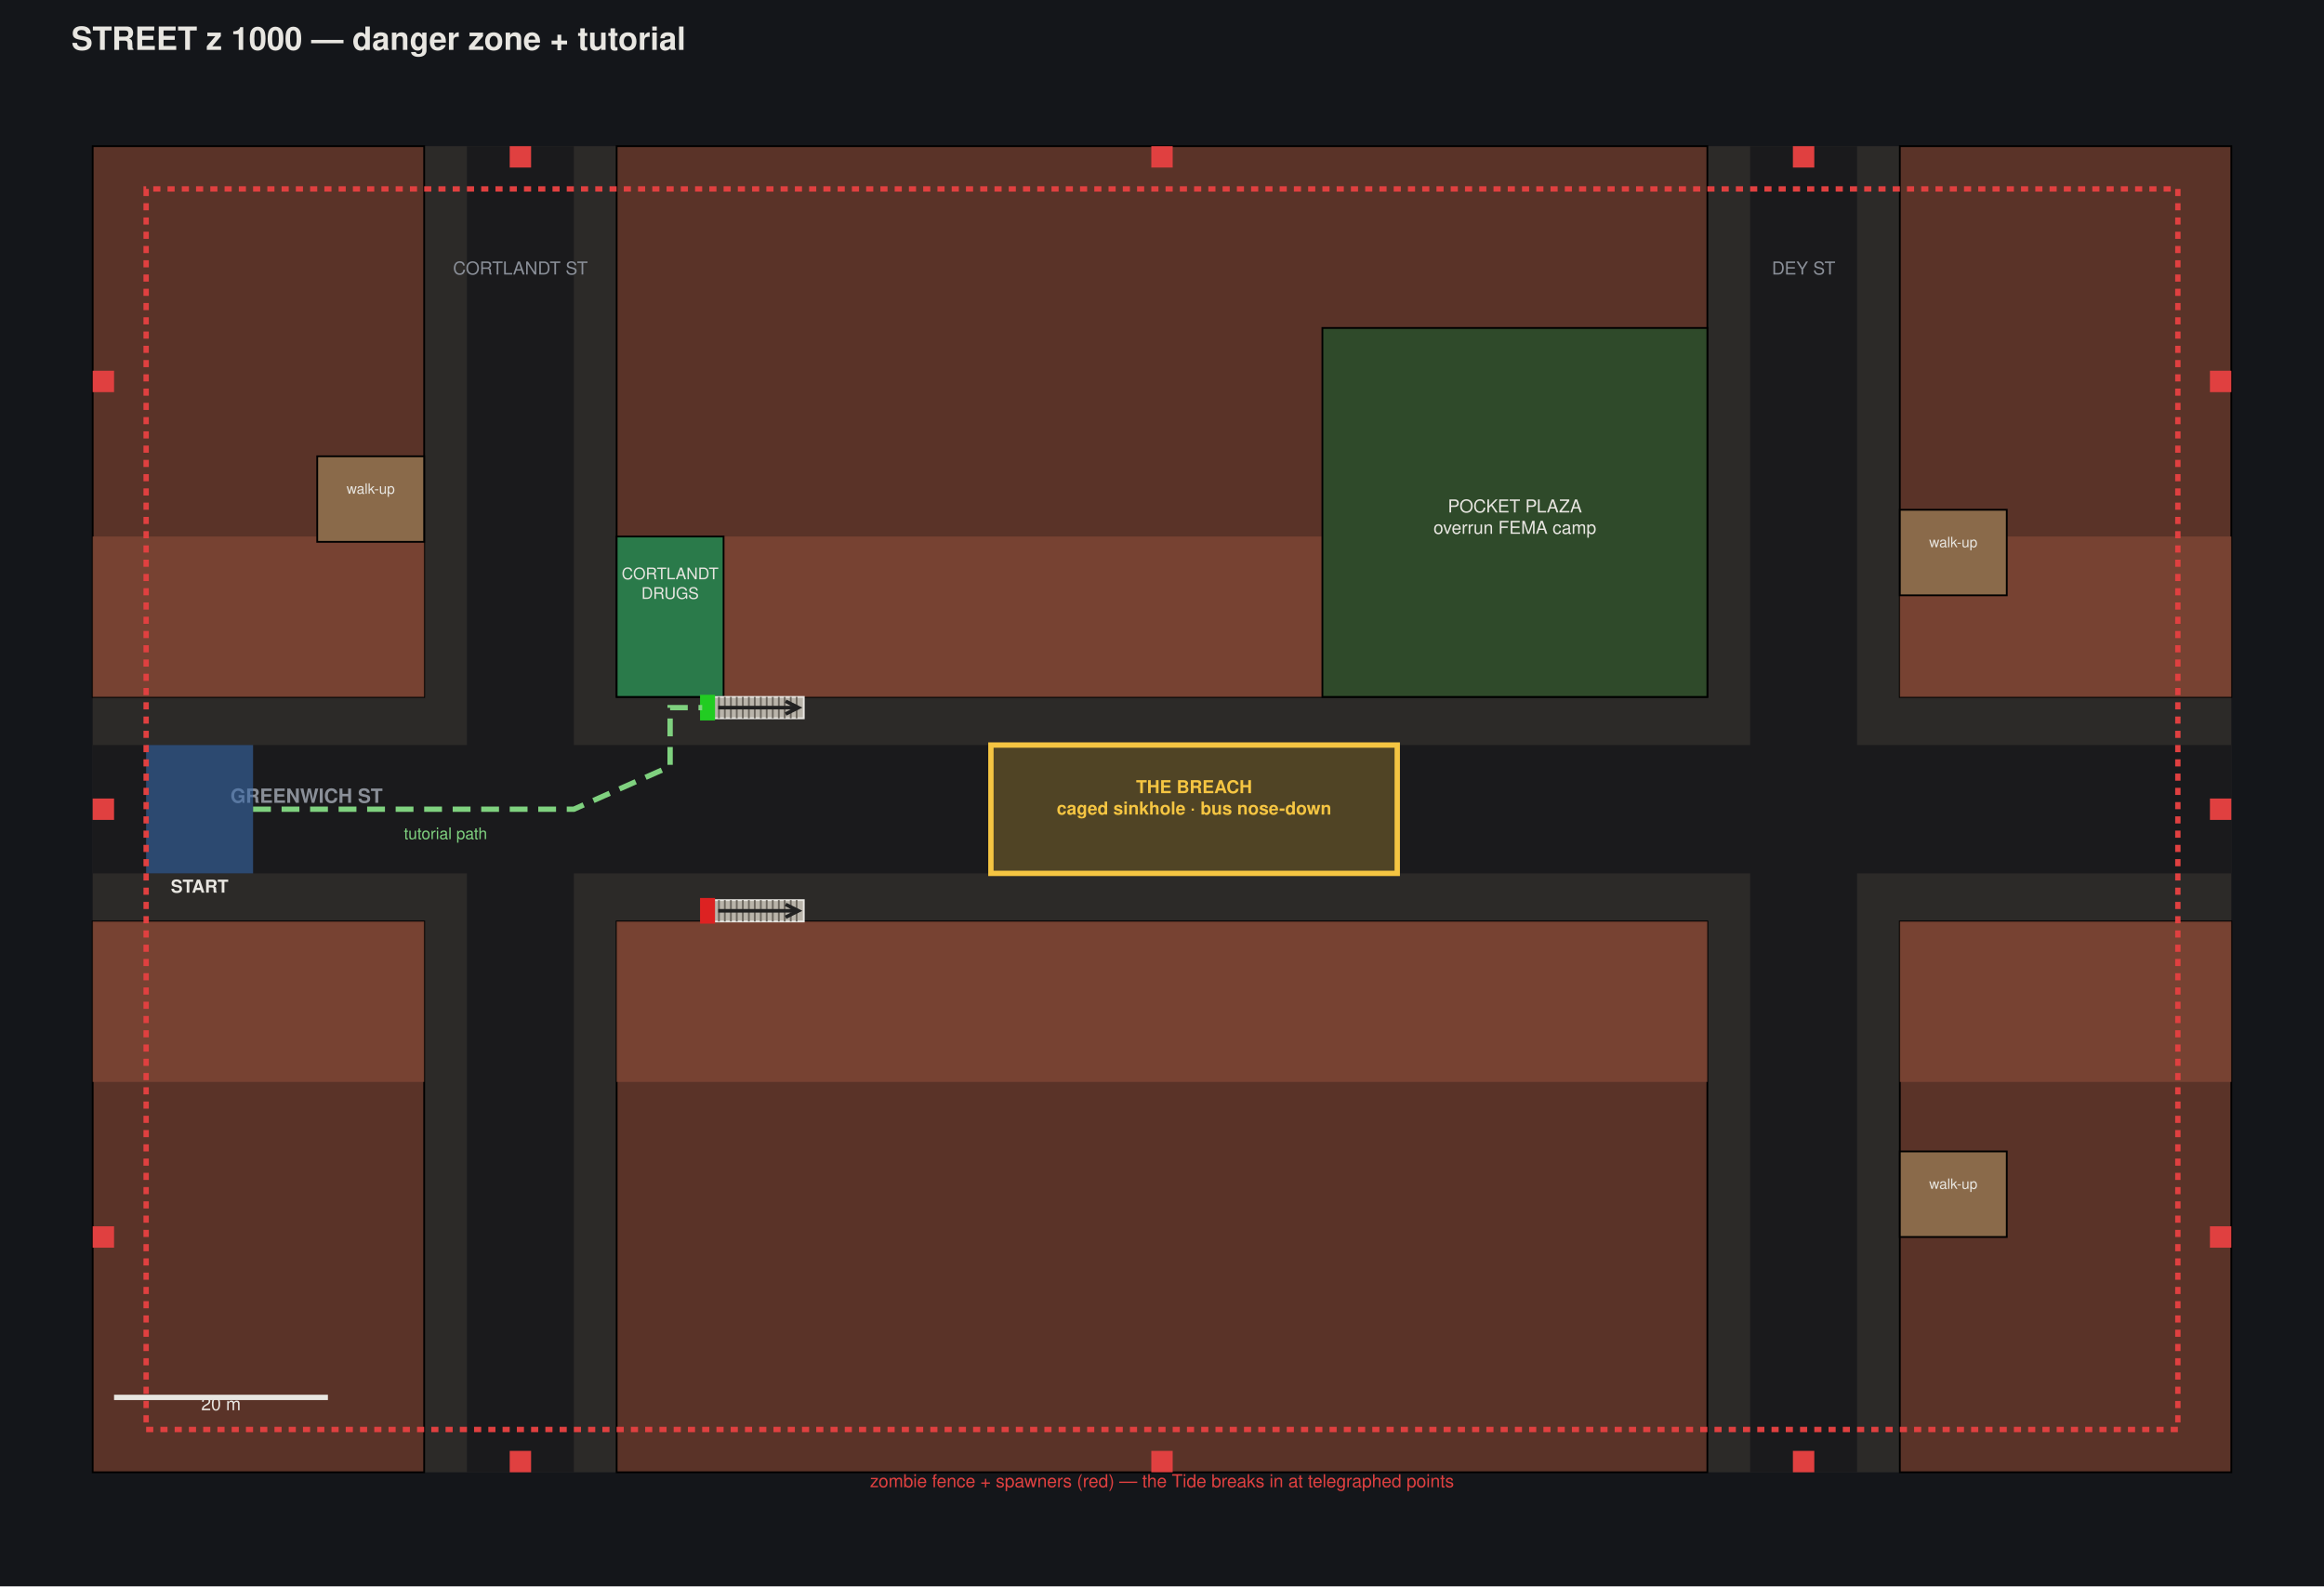
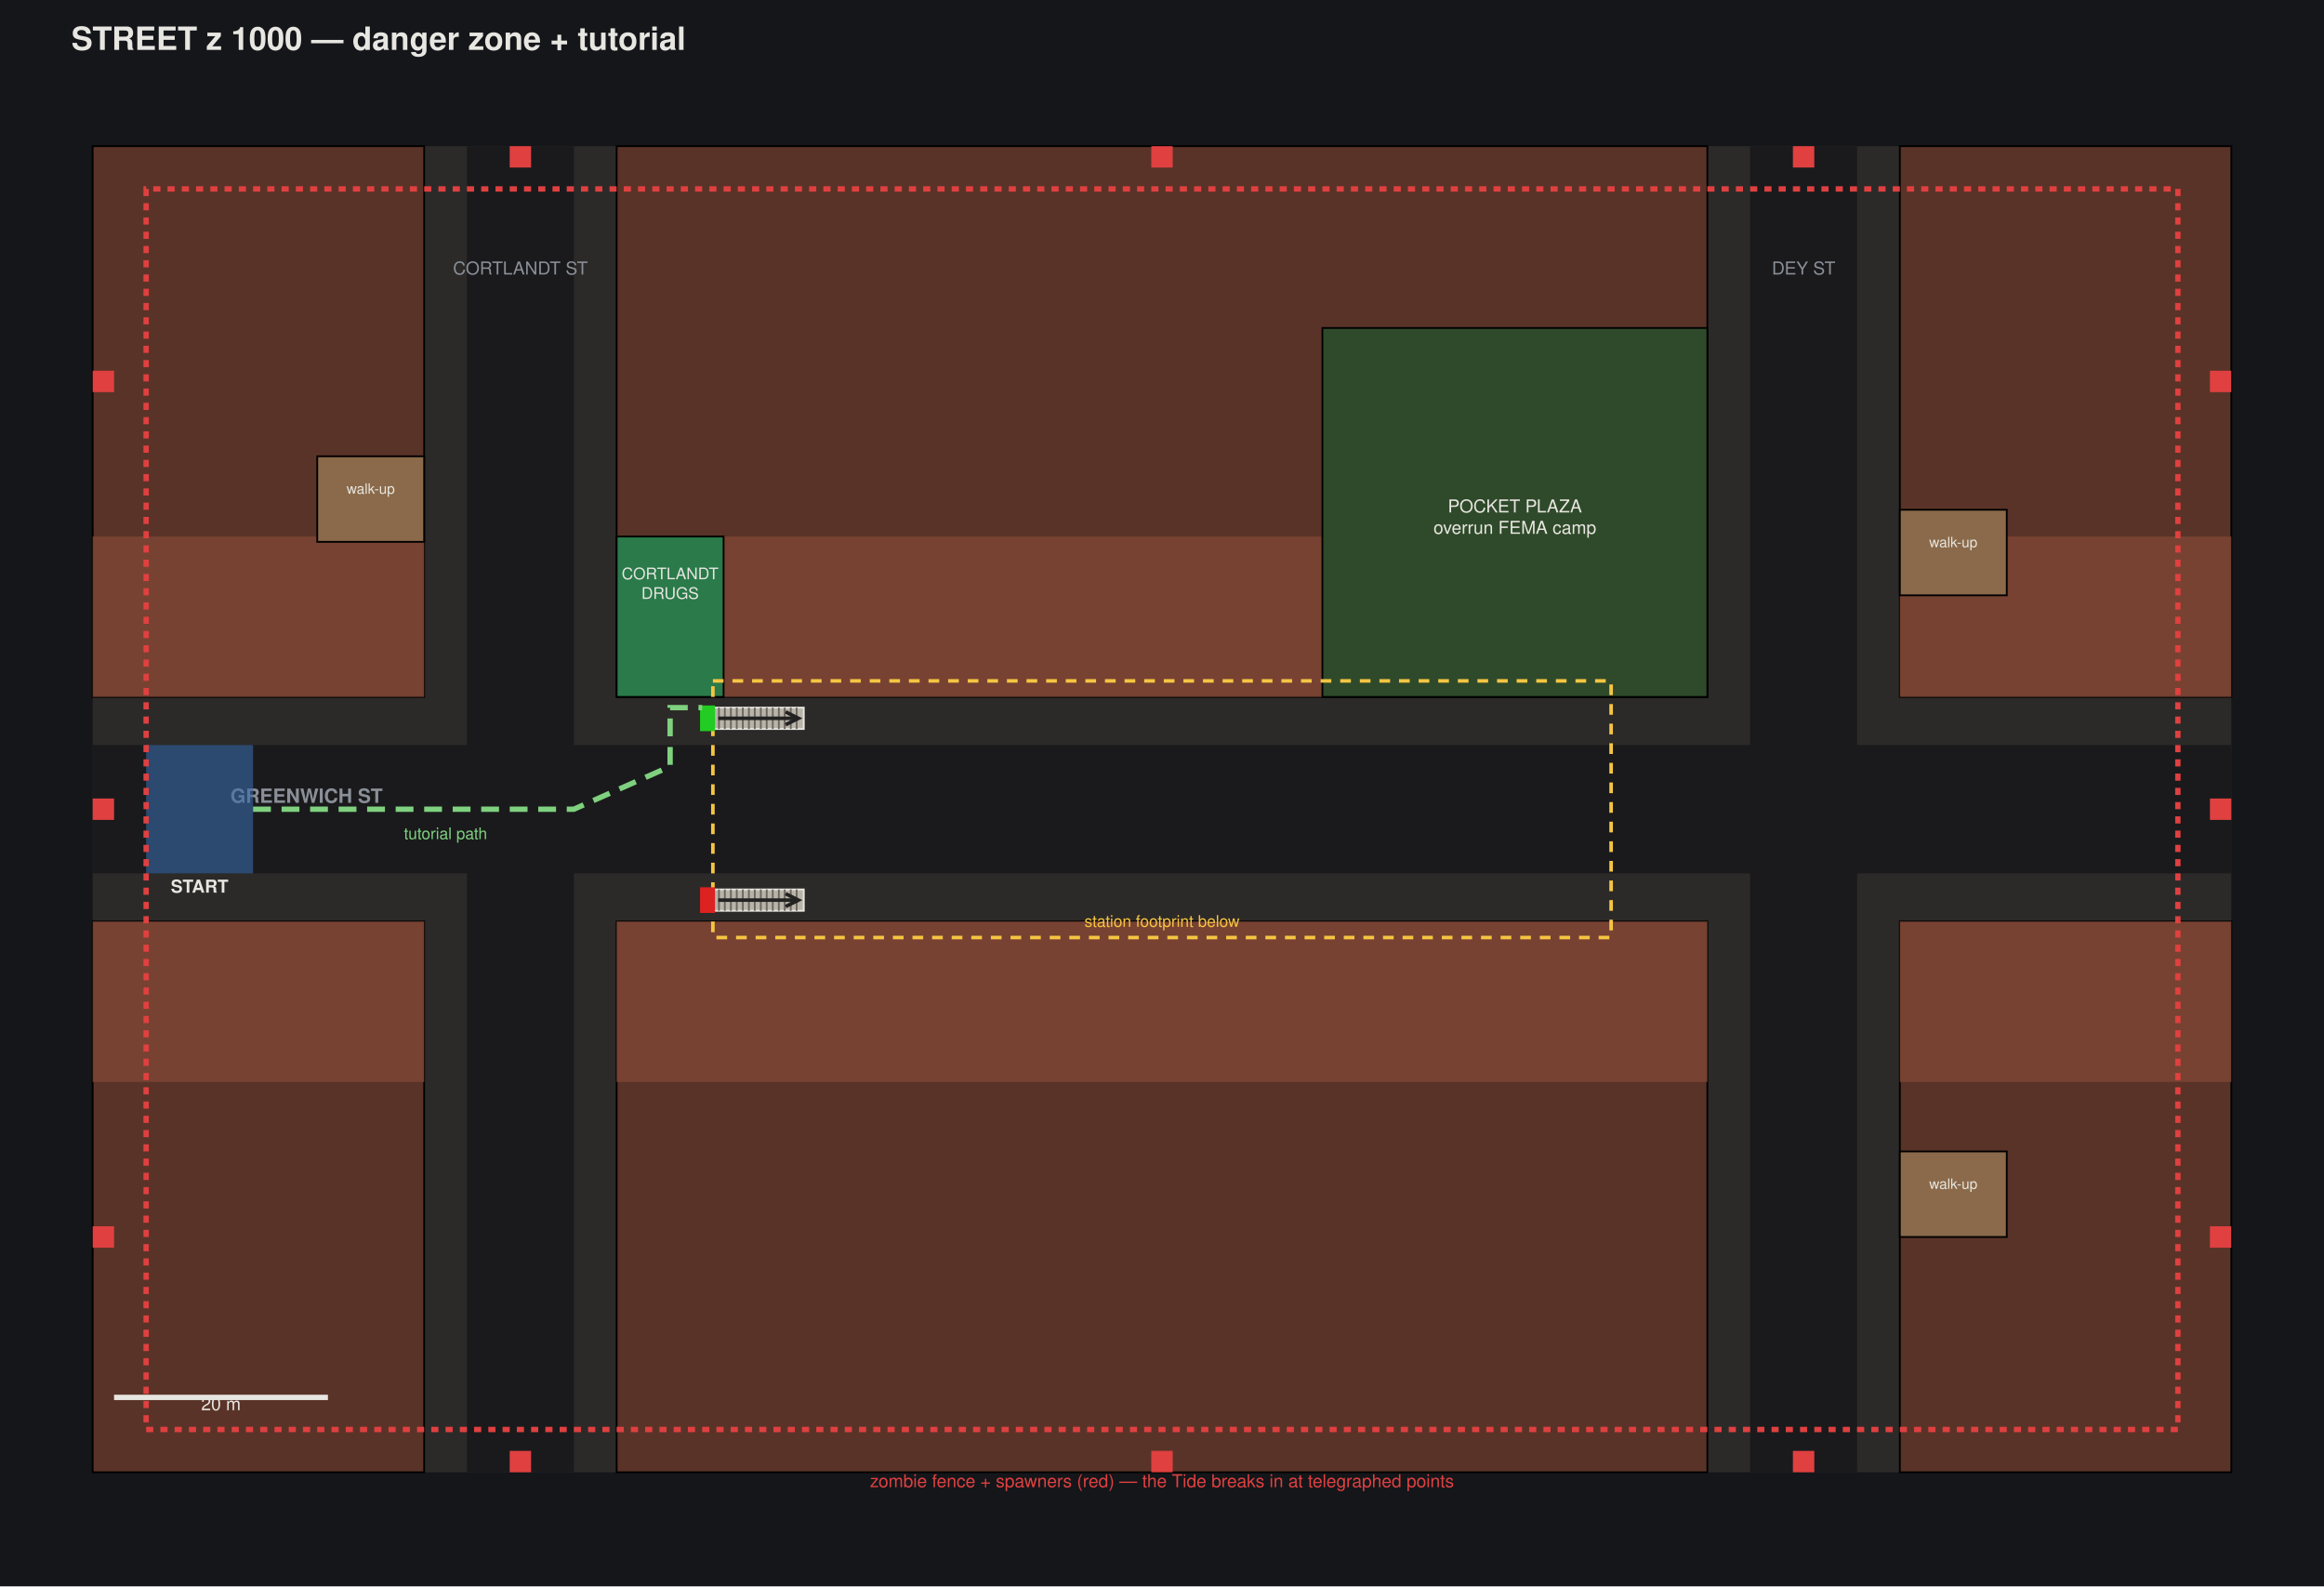
<svg xmlns="http://www.w3.org/2000/svg" width="1304" height="890" font-family="Helvetica,Arial,sans-serif">
  <rect width="100%" height="100%" fill="#14161a" />
  <text x="40" y="28" fill="#e8e6e1" font-size="18" font-weight="bold">STREET  z 1000  — danger zone + tutorial</text>
  <rect x="52.0" y="82.0" width="1200.0" height="744.0" fill="#2c2a28" fill-opacity="1" stroke="none" stroke-width="1" />
  <rect x="52.0" y="418.0" width="1200.0" height="72.0" fill="#1a1a1c" fill-opacity="1" stroke="none" stroke-width="1" />
  <rect x="262.0" y="82.0" width="60.0" height="744.0" fill="#1a1a1c" fill-opacity="1" stroke="none" stroke-width="1" />
  <text x="292.0" y="154.0" fill="#8a8f98" font-size="10" text-anchor="middle">CORTLANDT ST</text>
  <rect x="982.0" y="82.0" width="60.0" height="744.0" fill="#1a1a1c" fill-opacity="1" stroke="none" stroke-width="1" />
  <text x="1012.0" y="154.0" fill="#8a8f98" font-size="10" text-anchor="middle">DEY ST</text>
  <text x="172.0" y="450.4" fill="#8a8f98" font-size="11" text-anchor="middle" font-weight="bold">GREENWICH ST</text>
  <rect x="52.0" y="82.0" width="186.0" height="309.0" fill="#5a3328" fill-opacity="1" stroke="#000" stroke-width="1" />
  <rect x="52.0" y="301.0" width="186.0" height="90.0" fill="#7a4434" fill-opacity="0.9" stroke="none" stroke-width="0" />
  <rect x="52.0" y="517.0" width="186.0" height="309.0" fill="#5a3328" fill-opacity="1" stroke="#000" stroke-width="1" />
  <rect x="52.0" y="517.0" width="186.0" height="90.0" fill="#7a4434" fill-opacity="0.9" stroke="none" stroke-width="0" />
  <rect x="346.0" y="82.0" width="612.0" height="309.0" fill="#5a3328" fill-opacity="1" stroke="#000" stroke-width="1" />
  <rect x="346.0" y="301.0" width="612.0" height="90.0" fill="#7a4434" fill-opacity="0.9" stroke="none" stroke-width="0" />
  <rect x="346.0" y="517.0" width="612.0" height="309.0" fill="#5a3328" fill-opacity="1" stroke="#000" stroke-width="1" />
  <rect x="346.0" y="517.0" width="612.0" height="90.0" fill="#7a4434" fill-opacity="0.9" stroke="none" stroke-width="0" />
  <rect x="1066.0" y="82.0" width="186.0" height="309.0" fill="#5a3328" fill-opacity="1" stroke="#000" stroke-width="1" />
  <rect x="1066.0" y="301.0" width="186.0" height="90.0" fill="#7a4434" fill-opacity="0.9" stroke="none" stroke-width="0" />
  <rect x="1066.0" y="517.0" width="186.0" height="309.0" fill="#5a3328" fill-opacity="1" stroke="#000" stroke-width="1" />
  <rect x="1066.0" y="517.0" width="186.0" height="90.0" fill="#7a4434" fill-opacity="0.9" stroke="none" stroke-width="0" />
  <rect x="742.0" y="184.0" width="216.0" height="207.0" fill="#2f4a2a" fill-opacity="1" stroke="#000" stroke-width="1" />
  <text x="850.0" y="287.5" fill="#e8e6e1" font-size="10" text-anchor="middle">POCKET PLAZA</text>
  <text x="850.0" y="299.5" fill="#e8e6e1" font-size="10" text-anchor="middle">overrun FEMA camp</text>
  <rect x="346.0" y="301.0" width="60.0" height="90.0" fill="#2a7a4a" fill-opacity="1" stroke="#000" stroke-width="1" />
  <text x="376.0" y="325.0" fill="#e8e6e1" font-size="9" text-anchor="middle">CORTLANDT</text>
  <text x="376.0" y="336.0" fill="#e8e6e1" font-size="9" text-anchor="middle">DRUGS</text>
  <rect x="178.0" y="256.0" width="60.0" height="48.0" fill="#8a6a4a" fill-opacity="1" stroke="#000" stroke-width="1" />
  <text x="208.0" y="277.0" fill="#e8e6e1" font-size="8" text-anchor="middle">walk-up</text>
  <rect x="1066.0" y="286.0" width="60.0" height="48.0" fill="#8a6a4a" fill-opacity="1" stroke="#000" stroke-width="1" />
  <text x="1096.0" y="307.0" fill="#e8e6e1" font-size="8" text-anchor="middle">walk-up</text>
  <rect x="1066.0" y="646.0" width="60.0" height="48.0" fill="#8a6a4a" fill-opacity="1" stroke="#000" stroke-width="1" />
  <text x="1096.0" y="667.0" fill="#e8e6e1" font-size="8" text-anchor="middle">walk-up</text>
-   <rect x="556.0" y="418.0" width="228.0" height="72.0" fill="#f5c542" fill-opacity="0.25" stroke="#f5c542" stroke-width="3" />
-   <text x="670.0" y="445.0" fill="#f5c542" font-size="10" text-anchor="middle" font-weight="bold">THE BREACH</text>
-   <text x="670.0" y="457.0" fill="#f5c542" font-size="10" text-anchor="middle" font-weight="bold">caged sinkhole · bus nose-down</text>
-   <rect x="400.0" y="391.0" width="51.0" height="12.0" fill="#c9c3b8" fill-opacity="0.9" stroke="#e8e6e1" stroke-width="1" />
-   <polyline points="400.0,391.0 400.0,403.0" fill="none" fill-opacity="1" stroke="#6b665e" stroke-width="1" />
-   <polyline points="403.4,391.0 403.4,403.0" fill="none" fill-opacity="1" stroke="#6b665e" stroke-width="1" />
-   <polyline points="406.7,391.0 406.7,403.0" fill="none" fill-opacity="1" stroke="#6b665e" stroke-width="1" />
-   <polyline points="410.1,391.0 410.1,403.0" fill="none" fill-opacity="1" stroke="#6b665e" stroke-width="1" />
-   <polyline points="413.4,391.0 413.4,403.0" fill="none" fill-opacity="1" stroke="#6b665e" stroke-width="1" />
-   <polyline points="416.8,391.0 416.8,403.0" fill="none" fill-opacity="1" stroke="#6b665e" stroke-width="1" />
-   <polyline points="420.2,391.0 420.2,403.0" fill="none" fill-opacity="1" stroke="#6b665e" stroke-width="1" />
-   <polyline points="423.5,391.0 423.5,403.0" fill="none" fill-opacity="1" stroke="#6b665e" stroke-width="1" />
-   <polyline points="426.9,391.0 426.9,403.0" fill="none" fill-opacity="1" stroke="#6b665e" stroke-width="1" />
-   <polyline points="430.2,391.0 430.2,403.0" fill="none" fill-opacity="1" stroke="#6b665e" stroke-width="1" />
-   <polyline points="433.6,391.0 433.6,403.0" fill="none" fill-opacity="1" stroke="#6b665e" stroke-width="1" />
-   <polyline points="437.0,391.0 437.0,403.0" fill="none" fill-opacity="1" stroke="#6b665e" stroke-width="1" />
-   <polyline points="440.3,391.0 440.3,403.0" fill="none" fill-opacity="1" stroke="#6b665e" stroke-width="1" />
-   <polyline points="443.7,391.0 443.7,403.0" fill="none" fill-opacity="1" stroke="#6b665e" stroke-width="1" />
-   <polyline points="447.0,391.0 447.0,403.0" fill="none" fill-opacity="1" stroke="#6b665e" stroke-width="1" />
-   <polyline points="403.0,397.0 448.0,397.0" fill="none" fill-opacity="1" stroke="#222" stroke-width="2" />
-   <polyline points="440.8,393.4 448.0,397.0 440.8,400.6" fill="none" fill-opacity="1" stroke="#222" stroke-width="2" />
-   <rect x="392.8" y="389.8" width="8.4" height="14.4" fill="#2c2" fill-opacity="1" stroke="none" stroke-width="1" />
-   <rect x="400.0" y="505.0" width="51.0" height="12.0" fill="#c9c3b8" fill-opacity="0.9" stroke="#e8e6e1" stroke-width="1" />
-   <polyline points="400.0,505.0 400.0,517.0" fill="none" fill-opacity="1" stroke="#6b665e" stroke-width="1" />
-   <polyline points="403.4,505.0 403.4,517.0" fill="none" fill-opacity="1" stroke="#6b665e" stroke-width="1" />
-   <polyline points="406.7,505.0 406.7,517.0" fill="none" fill-opacity="1" stroke="#6b665e" stroke-width="1" />
-   <polyline points="410.1,505.0 410.1,517.0" fill="none" fill-opacity="1" stroke="#6b665e" stroke-width="1" />
-   <polyline points="413.4,505.0 413.4,517.0" fill="none" fill-opacity="1" stroke="#6b665e" stroke-width="1" />
-   <polyline points="416.8,505.0 416.8,517.0" fill="none" fill-opacity="1" stroke="#6b665e" stroke-width="1" />
-   <polyline points="420.2,505.0 420.2,517.0" fill="none" fill-opacity="1" stroke="#6b665e" stroke-width="1" />
-   <polyline points="423.5,505.0 423.5,517.0" fill="none" fill-opacity="1" stroke="#6b665e" stroke-width="1" />
-   <polyline points="426.9,505.0 426.9,517.0" fill="none" fill-opacity="1" stroke="#6b665e" stroke-width="1" />
-   <polyline points="430.2,505.0 430.2,517.0" fill="none" fill-opacity="1" stroke="#6b665e" stroke-width="1" />
-   <polyline points="433.6,505.0 433.6,517.0" fill="none" fill-opacity="1" stroke="#6b665e" stroke-width="1" />
-   <polyline points="437.0,505.0 437.0,517.0" fill="none" fill-opacity="1" stroke="#6b665e" stroke-width="1" />
-   <polyline points="440.3,505.0 440.3,517.0" fill="none" fill-opacity="1" stroke="#6b665e" stroke-width="1" />
-   <polyline points="443.7,505.0 443.7,517.0" fill="none" fill-opacity="1" stroke="#6b665e" stroke-width="1" />
-   <polyline points="447.0,505.0 447.0,517.0" fill="none" fill-opacity="1" stroke="#6b665e" stroke-width="1" />
-   <polyline points="403.0,511.0 448.0,511.0" fill="none" fill-opacity="1" stroke="#222" stroke-width="2" />
-   <polyline points="440.8,507.4 448.0,511.0 440.8,514.6" fill="none" fill-opacity="1" stroke="#222" stroke-width="2" />
-   <rect x="392.8" y="503.8" width="8.4" height="14.4" fill="#d22" fill-opacity="1" stroke="none" stroke-width="1" />
+   <rect x="400.0" y="382.0" width="504.0" height="144.0" fill="none" fill-opacity="1" stroke="#f5c542" stroke-width="2" stroke-dasharray="6 5" />
+   <text x="652.0" y="520.0" fill="#f5c542" font-size="9" text-anchor="middle">station footprint below</text>
+   <rect x="400.0" y="397.0" width="51.0" height="12.0" fill="#c9c3b8" fill-opacity="0.9" stroke="#e8e6e1" stroke-width="1" />
+   <polyline points="400.0,397.0 400.0,409.0" fill="none" fill-opacity="1" stroke="#6b665e" stroke-width="1" />
+   <polyline points="403.4,397.0 403.4,409.0" fill="none" fill-opacity="1" stroke="#6b665e" stroke-width="1" />
+   <polyline points="406.7,397.0 406.7,409.0" fill="none" fill-opacity="1" stroke="#6b665e" stroke-width="1" />
+   <polyline points="410.1,397.0 410.1,409.0" fill="none" fill-opacity="1" stroke="#6b665e" stroke-width="1" />
+   <polyline points="413.4,397.0 413.4,409.0" fill="none" fill-opacity="1" stroke="#6b665e" stroke-width="1" />
+   <polyline points="416.8,397.0 416.8,409.0" fill="none" fill-opacity="1" stroke="#6b665e" stroke-width="1" />
+   <polyline points="420.2,397.0 420.2,409.0" fill="none" fill-opacity="1" stroke="#6b665e" stroke-width="1" />
+   <polyline points="423.5,397.0 423.5,409.0" fill="none" fill-opacity="1" stroke="#6b665e" stroke-width="1" />
+   <polyline points="426.9,397.0 426.9,409.0" fill="none" fill-opacity="1" stroke="#6b665e" stroke-width="1" />
+   <polyline points="430.2,397.0 430.2,409.0" fill="none" fill-opacity="1" stroke="#6b665e" stroke-width="1" />
+   <polyline points="433.6,397.0 433.6,409.0" fill="none" fill-opacity="1" stroke="#6b665e" stroke-width="1" />
+   <polyline points="437.0,397.0 437.0,409.0" fill="none" fill-opacity="1" stroke="#6b665e" stroke-width="1" />
+   <polyline points="440.3,397.0 440.3,409.0" fill="none" fill-opacity="1" stroke="#6b665e" stroke-width="1" />
+   <polyline points="443.7,397.0 443.7,409.0" fill="none" fill-opacity="1" stroke="#6b665e" stroke-width="1" />
+   <polyline points="447.0,397.0 447.0,409.0" fill="none" fill-opacity="1" stroke="#6b665e" stroke-width="1" />
+   <polyline points="403.0,403.0 448.0,403.0" fill="none" fill-opacity="1" stroke="#222" stroke-width="2" />
+   <polyline points="440.8,399.4 448.0,403.0 440.8,406.6" fill="none" fill-opacity="1" stroke="#222" stroke-width="2" />
+   <rect x="392.8" y="395.8" width="8.4" height="14.4" fill="#2c2" fill-opacity="1" stroke="none" stroke-width="1" />
+   <rect x="400.0" y="499.0" width="51.0" height="12.0" fill="#c9c3b8" fill-opacity="0.9" stroke="#e8e6e1" stroke-width="1" />
+   <polyline points="400.0,499.0 400.0,511.0" fill="none" fill-opacity="1" stroke="#6b665e" stroke-width="1" />
+   <polyline points="403.4,499.0 403.4,511.0" fill="none" fill-opacity="1" stroke="#6b665e" stroke-width="1" />
+   <polyline points="406.7,499.0 406.7,511.0" fill="none" fill-opacity="1" stroke="#6b665e" stroke-width="1" />
+   <polyline points="410.1,499.0 410.1,511.0" fill="none" fill-opacity="1" stroke="#6b665e" stroke-width="1" />
+   <polyline points="413.4,499.0 413.4,511.0" fill="none" fill-opacity="1" stroke="#6b665e" stroke-width="1" />
+   <polyline points="416.8,499.0 416.8,511.0" fill="none" fill-opacity="1" stroke="#6b665e" stroke-width="1" />
+   <polyline points="420.2,499.0 420.2,511.0" fill="none" fill-opacity="1" stroke="#6b665e" stroke-width="1" />
+   <polyline points="423.5,499.0 423.5,511.0" fill="none" fill-opacity="1" stroke="#6b665e" stroke-width="1" />
+   <polyline points="426.9,499.0 426.9,511.0" fill="none" fill-opacity="1" stroke="#6b665e" stroke-width="1" />
+   <polyline points="430.2,499.0 430.2,511.0" fill="none" fill-opacity="1" stroke="#6b665e" stroke-width="1" />
+   <polyline points="433.6,499.0 433.6,511.0" fill="none" fill-opacity="1" stroke="#6b665e" stroke-width="1" />
+   <polyline points="437.0,499.0 437.0,511.0" fill="none" fill-opacity="1" stroke="#6b665e" stroke-width="1" />
+   <polyline points="440.3,499.0 440.3,511.0" fill="none" fill-opacity="1" stroke="#6b665e" stroke-width="1" />
+   <polyline points="443.7,499.0 443.7,511.0" fill="none" fill-opacity="1" stroke="#6b665e" stroke-width="1" />
+   <polyline points="447.0,499.0 447.0,511.0" fill="none" fill-opacity="1" stroke="#6b665e" stroke-width="1" />
+   <polyline points="403.0,505.0 448.0,505.0" fill="none" fill-opacity="1" stroke="#222" stroke-width="2" />
+   <polyline points="440.8,501.4 448.0,505.0 440.8,508.6" fill="none" fill-opacity="1" stroke="#222" stroke-width="2" />
+   <rect x="392.8" y="497.8" width="8.4" height="14.4" fill="#d22" fill-opacity="1" stroke="none" stroke-width="1" />
  <rect x="82.0" y="418.0" width="60.0" height="72.0" fill="#3a6aa8" fill-opacity="0.6" stroke="none" stroke-width="0" />
  <text x="112.0" y="500.8" fill="#e8e6e1" font-size="10" text-anchor="middle" font-weight="bold">START</text>
  <polyline points="142.0,454.0 322.0,454.0 376.0,430.0 376.0,397.0 394.0,397.0" fill="none" fill-opacity="1" stroke="#7fd17f" stroke-width="3" stroke-dasharray="10 6" />
  <text x="250.0" y="470.8" fill="#7fd17f" font-size="9" text-anchor="middle">tutorial path</text>
  <polyline points="82.0,802.0 1222.0,802.0 1222.0,106.0 82.0,106.0 82.0,802.0" fill="none" fill-opacity="1" stroke="#e04040" stroke-width="3" stroke-dasharray="4 4" />
  <rect x="1240.0" y="448.0" width="12.0" height="12.0" fill="#e04040" fill-opacity="1" stroke="none" stroke-width="1" />
  <rect x="1240.0" y="208.0" width="12.0" height="12.0" fill="#e04040" fill-opacity="1" stroke="none" stroke-width="1" />
  <rect x="1006.0" y="82.0" width="12.0" height="12.0" fill="#e04040" fill-opacity="1" stroke="none" stroke-width="1" />
  <rect x="646.0" y="82.0" width="12.0" height="12.0" fill="#e04040" fill-opacity="1" stroke="none" stroke-width="1" />
  <rect x="286.0" y="82.0" width="12.0" height="12.0" fill="#e04040" fill-opacity="1" stroke="none" stroke-width="1" />
  <rect x="52.0" y="208.0" width="12.0" height="12.0" fill="#e04040" fill-opacity="1" stroke="none" stroke-width="1" />
  <rect x="52.0" y="448.0" width="12.0" height="12.0" fill="#e04040" fill-opacity="1" stroke="none" stroke-width="1" />
  <rect x="52.0" y="688.0" width="12.0" height="12.0" fill="#e04040" fill-opacity="1" stroke="none" stroke-width="1" />
  <rect x="286.0" y="814.0" width="12.0" height="12.0" fill="#e04040" fill-opacity="1" stroke="none" stroke-width="1" />
  <rect x="646.0" y="814.0" width="12.0" height="12.0" fill="#e04040" fill-opacity="1" stroke="none" stroke-width="1" />
  <rect x="1006.0" y="814.0" width="12.0" height="12.0" fill="#e04040" fill-opacity="1" stroke="none" stroke-width="1" />
  <rect x="1240.0" y="688.0" width="12.0" height="12.0" fill="#e04040" fill-opacity="1" stroke="none" stroke-width="1" />
  <text x="652.0" y="834.4" fill="#e04040" font-size="10" text-anchor="middle">zombie fence + spawners (red) — the Tide breaks in at telegraphed points</text>
  <polyline points="64.0,784.0 184.0,784.0" fill="none" fill-opacity="1" stroke="#e8e6e1" stroke-width="3" />
  <text x="124.0" y="791.2" fill="#e8e6e1" font-size="10" text-anchor="middle">20 m</text>
</svg>
